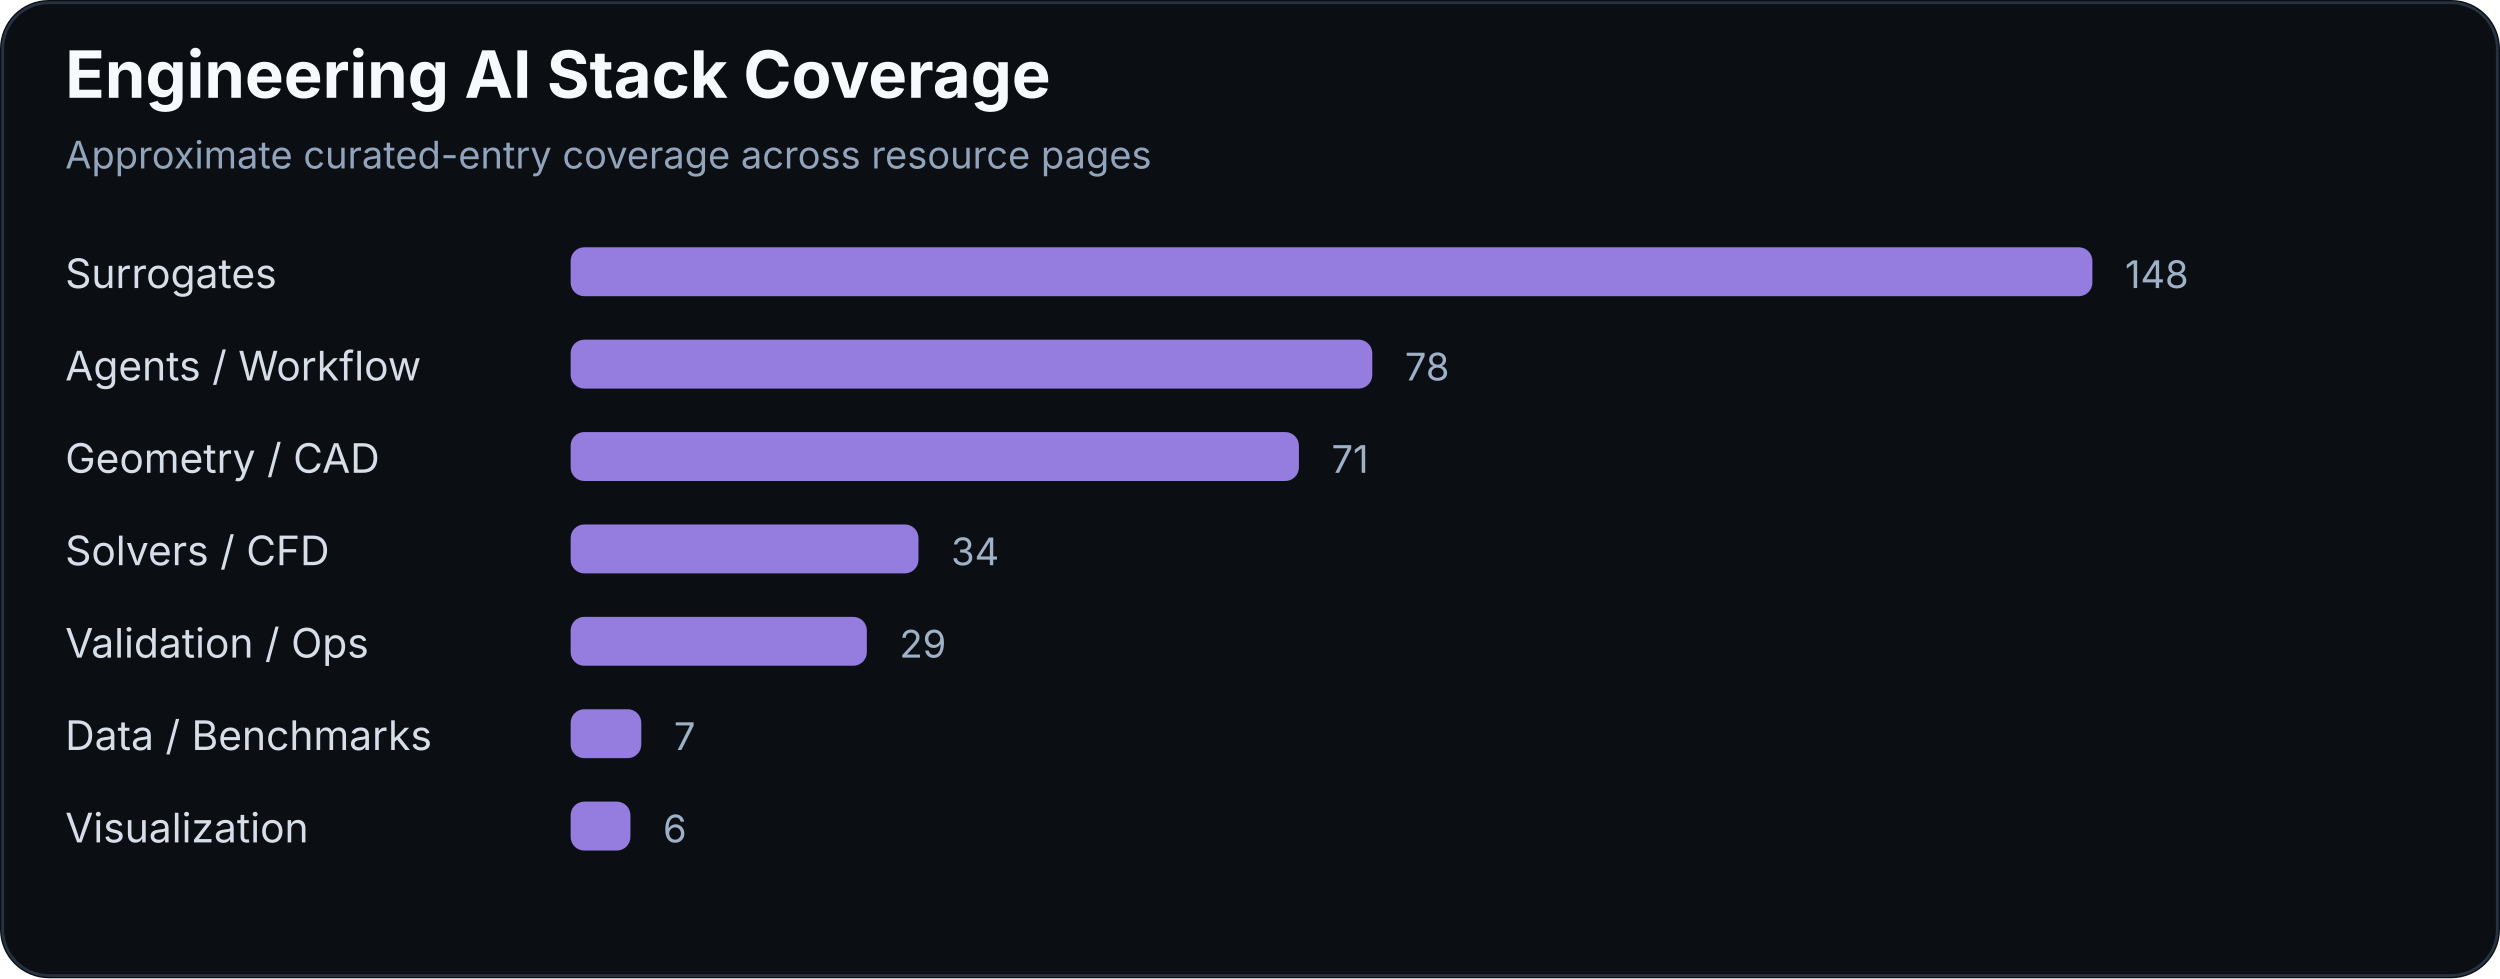
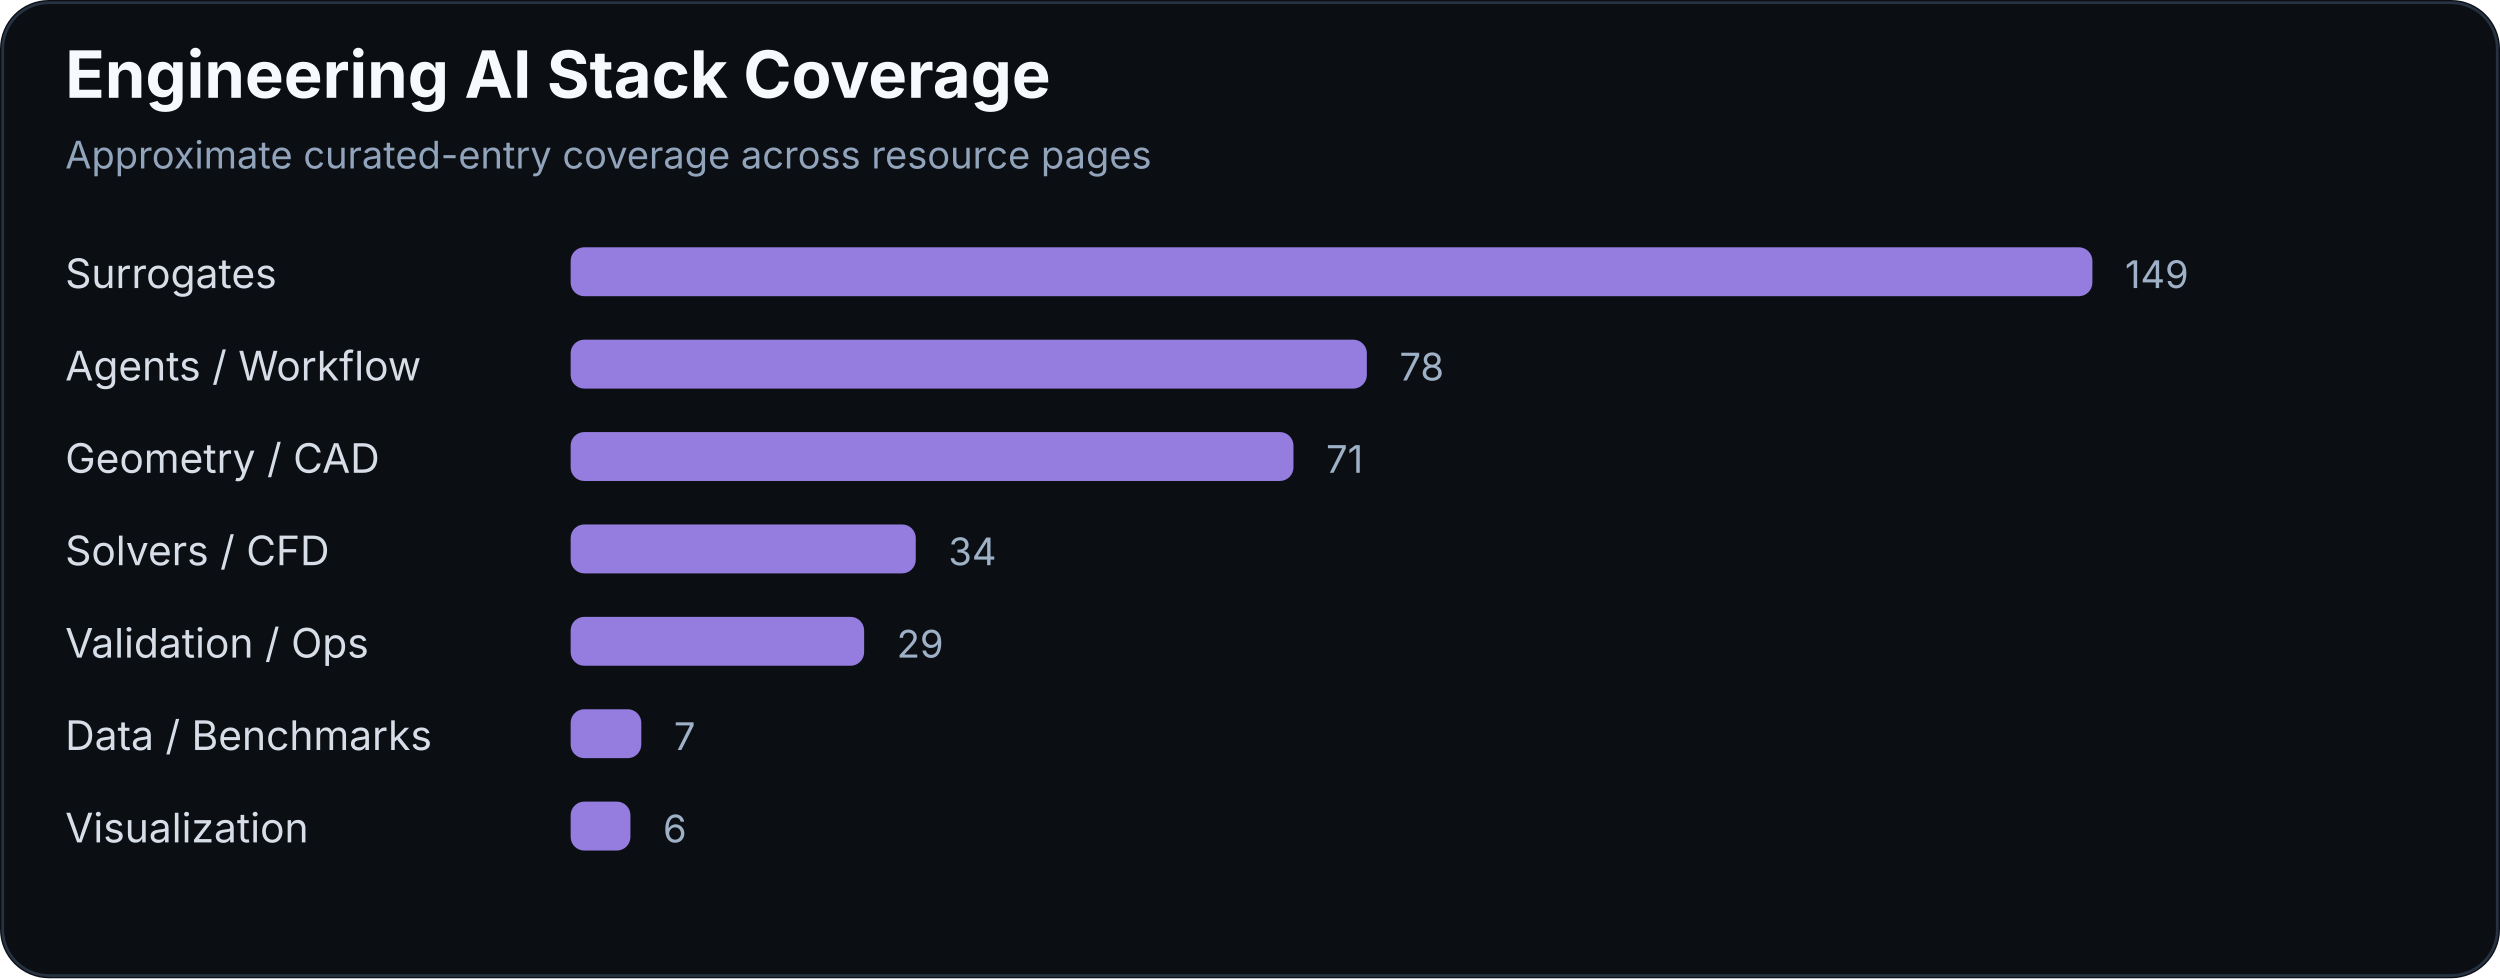
<svg xmlns="http://www.w3.org/2000/svg" width="920" height="360" viewBox="0 0 920 360">
  <rect width="100%" height="100%" rx="18" fill="#0b0f14" />
  <rect x="1" y="1" width="918" height="358" rx="17" fill="none" stroke="#263241" />
  <text x="24" y="36" font-size="24" font-family="Inter, ui-sans-serif, system-ui, -apple-system, Segoe UI, sans-serif" font-weight="700" fill="#f7fafc">Engineering AI Stack Coverage</text>
  <text x="24" y="62" font-size="14" font-family="Inter, ui-sans-serif, system-ui, -apple-system, Segoe UI, sans-serif" fill="#91a4bb">Approximate curated-entry coverage across resource pages</text>
  <g font-family="Inter, ui-sans-serif, system-ui, -apple-system, Segoe UI, sans-serif">
    <text x="24" y="106" font-size="15" fill="#d7dee8">Surrogates</text>
    <rect x="210" y="91" width="560" height="18" rx="5" fill="#a78bfa" opacity="0.88" />
-     <text x="782" y="106" font-size="14" fill="#9fb1c7">148</text>
+     <text x="782" y="106" font-size="14" fill="#9fb1c7">149</text>
    <text x="24" y="140" font-size="15" fill="#d7dee8">Agents / Workflow</text>
-     <rect x="210" y="125" width="295" height="18" rx="5" fill="#a78bfa" opacity="0.88" />
-     <text x="517" y="140" font-size="14" fill="#9fb1c7">78</text>
+     <rect x="210" y="125" width="293" height="18" rx="5" fill="#a78bfa" opacity="0.88" />
+     <text x="515" y="140" font-size="14" fill="#9fb1c7">78</text>
    <text x="24" y="174" font-size="15" fill="#d7dee8">Geometry / CAD</text>
-     <rect x="210" y="159" width="268" height="18" rx="5" fill="#a78bfa" opacity="0.88" />
-     <text x="490" y="174" font-size="14" fill="#9fb1c7">71</text>
+     <rect x="210" y="159" width="266" height="18" rx="5" fill="#a78bfa" opacity="0.88" />
+     <text x="488" y="174" font-size="14" fill="#9fb1c7">71</text>
    <text x="24" y="208" font-size="15" fill="#d7dee8">Solvers / CFD</text>
-     <rect x="210" y="193" width="128" height="18" rx="5" fill="#a78bfa" opacity="0.88" />
-     <text x="350" y="208" font-size="14" fill="#9fb1c7">34</text>
+     <rect x="210" y="193" width="127" height="18" rx="5" fill="#a78bfa" opacity="0.88" />
+     <text x="349" y="208" font-size="14" fill="#9fb1c7">34</text>
    <text x="24" y="242" font-size="15" fill="#d7dee8">Validation / Ops</text>
-     <rect x="210" y="227" width="109" height="18" rx="5" fill="#a78bfa" opacity="0.88" />
-     <text x="331" y="242" font-size="14" fill="#9fb1c7">29</text>
+     <rect x="210" y="227" width="108" height="18" rx="5" fill="#a78bfa" opacity="0.88" />
+     <text x="330" y="242" font-size="14" fill="#9fb1c7">29</text>
    <text x="24" y="276" font-size="15" fill="#d7dee8">Data / Benchmarks</text>
    <rect x="210" y="261" width="26" height="18" rx="5" fill="#a78bfa" opacity="0.88" />
    <text x="248" y="276" font-size="14" fill="#9fb1c7">7</text>
    <text x="24" y="310" font-size="15" fill="#d7dee8">Visualization</text>
    <rect x="210" y="295" width="22" height="18" rx="5" fill="#a78bfa" opacity="0.88" />
    <text x="244" y="310" font-size="14" fill="#9fb1c7">6</text>
  </g>
</svg>
